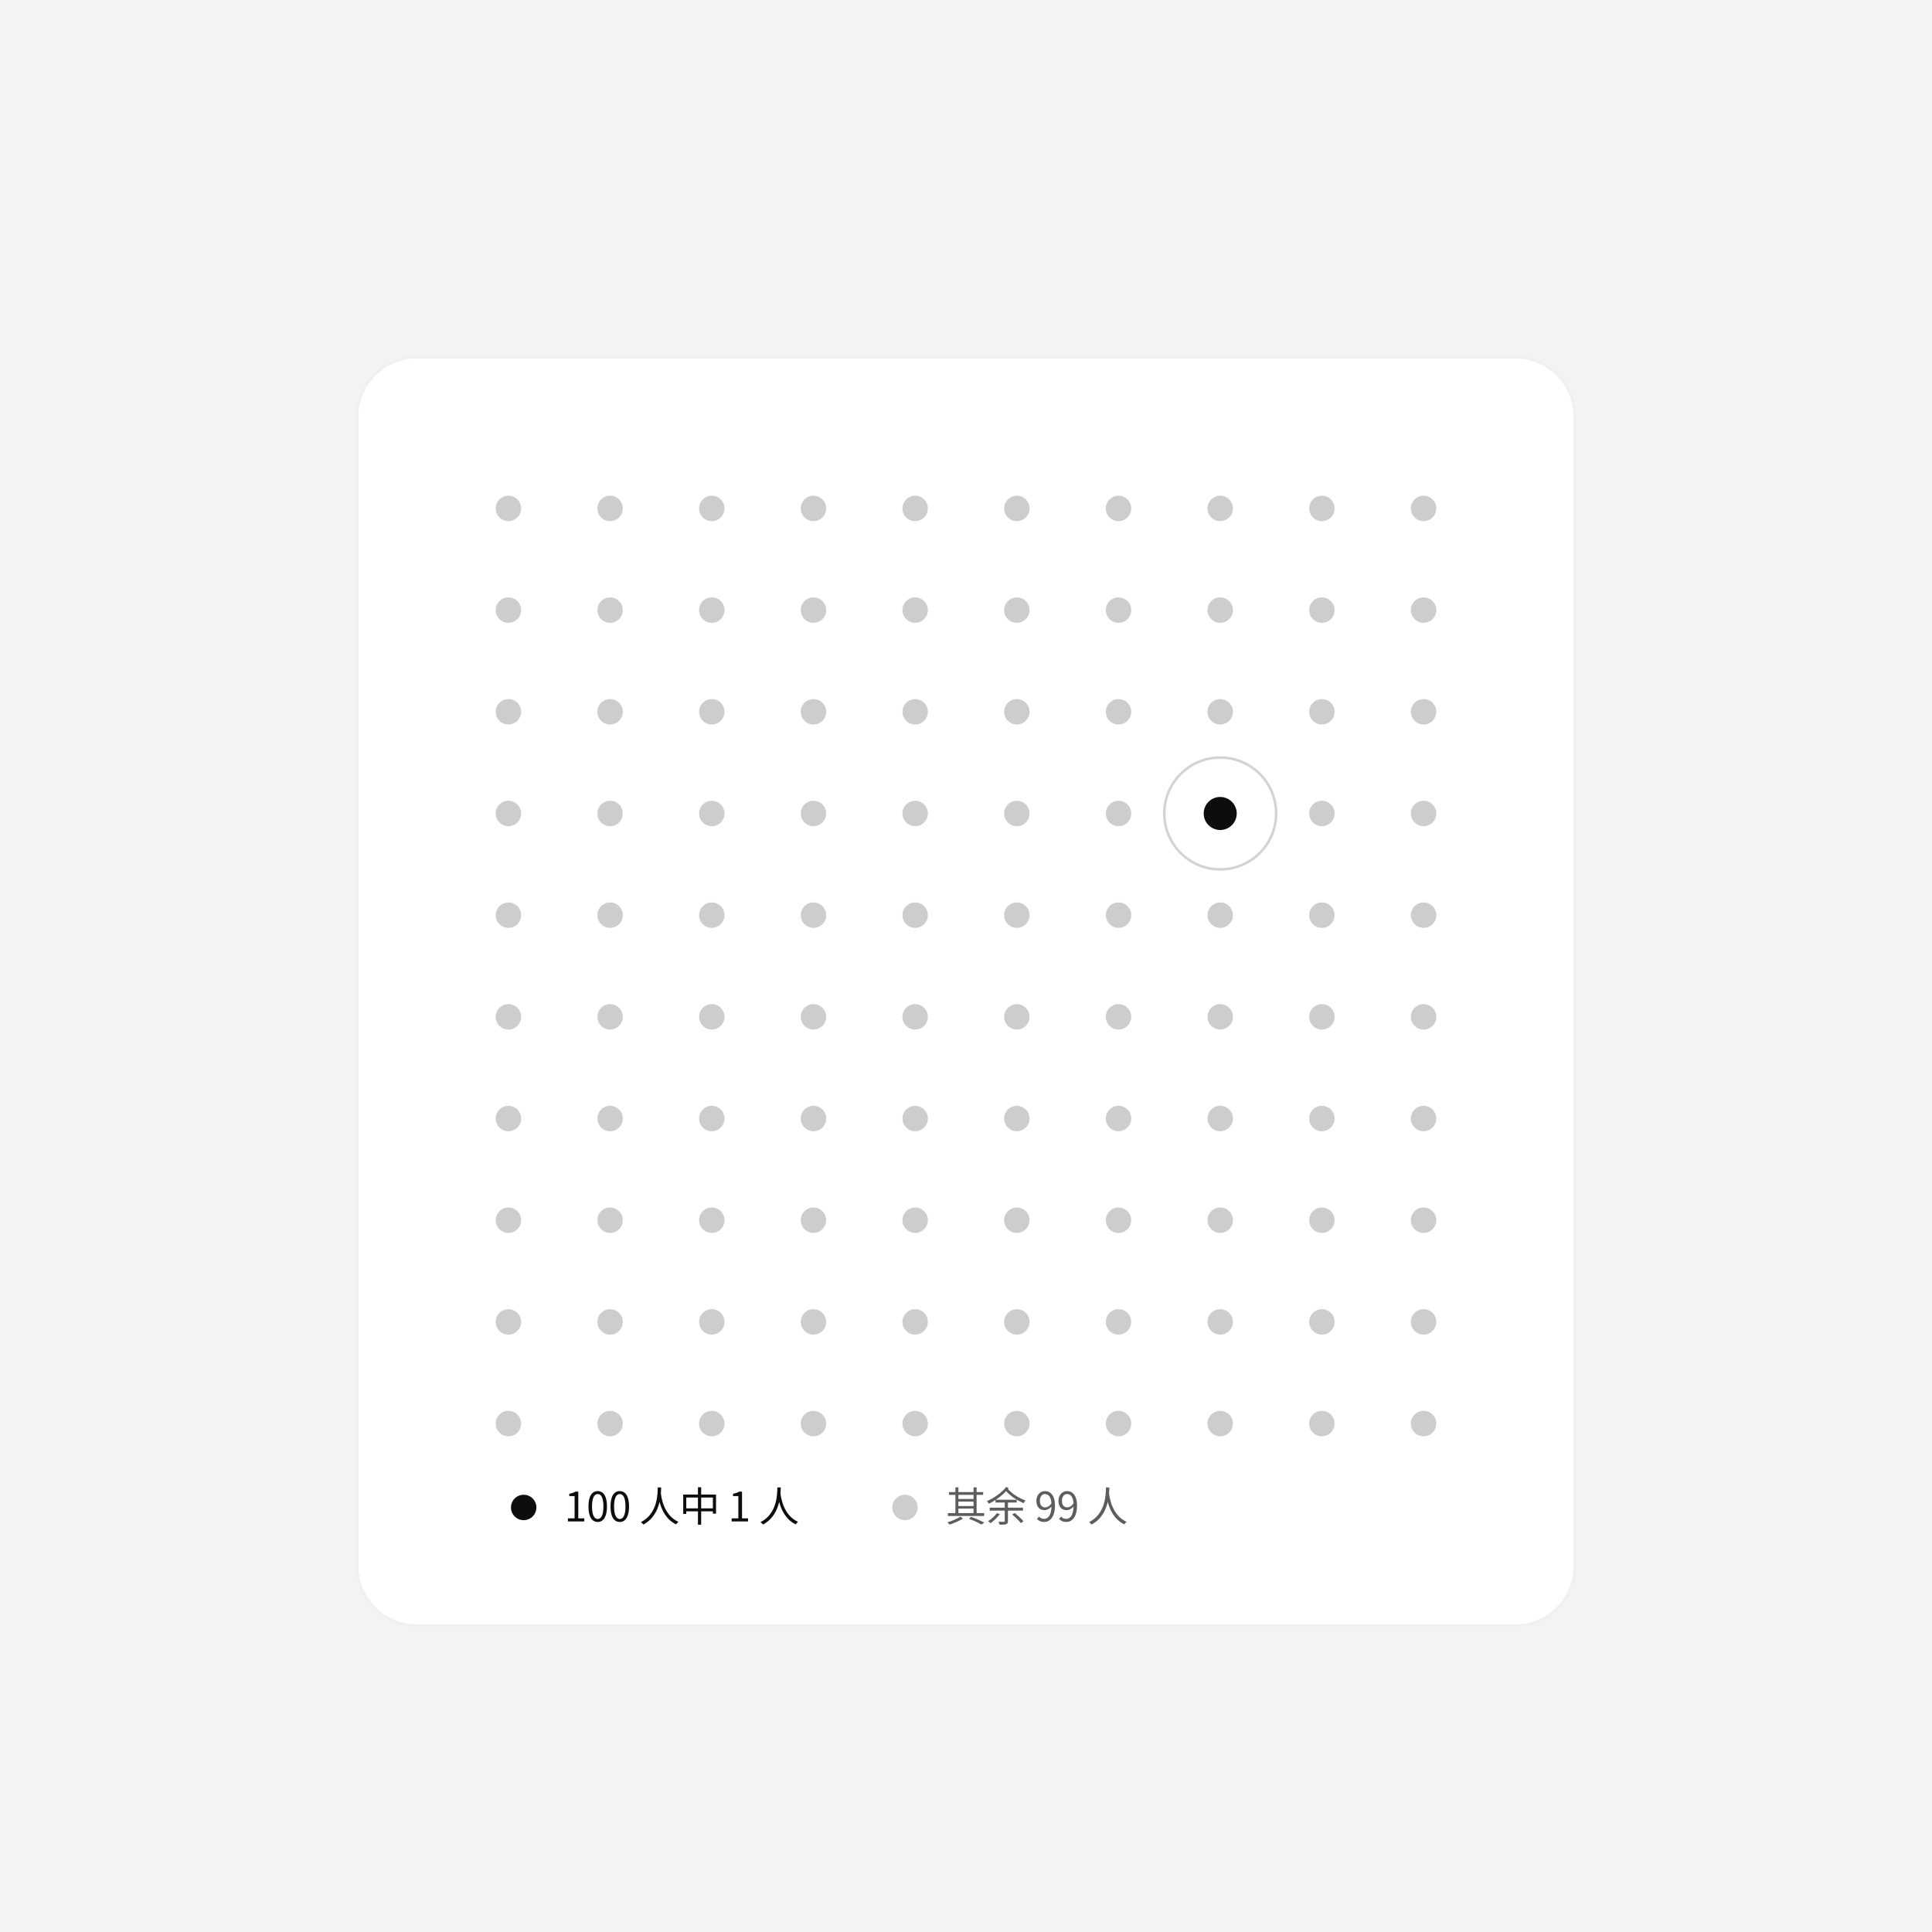
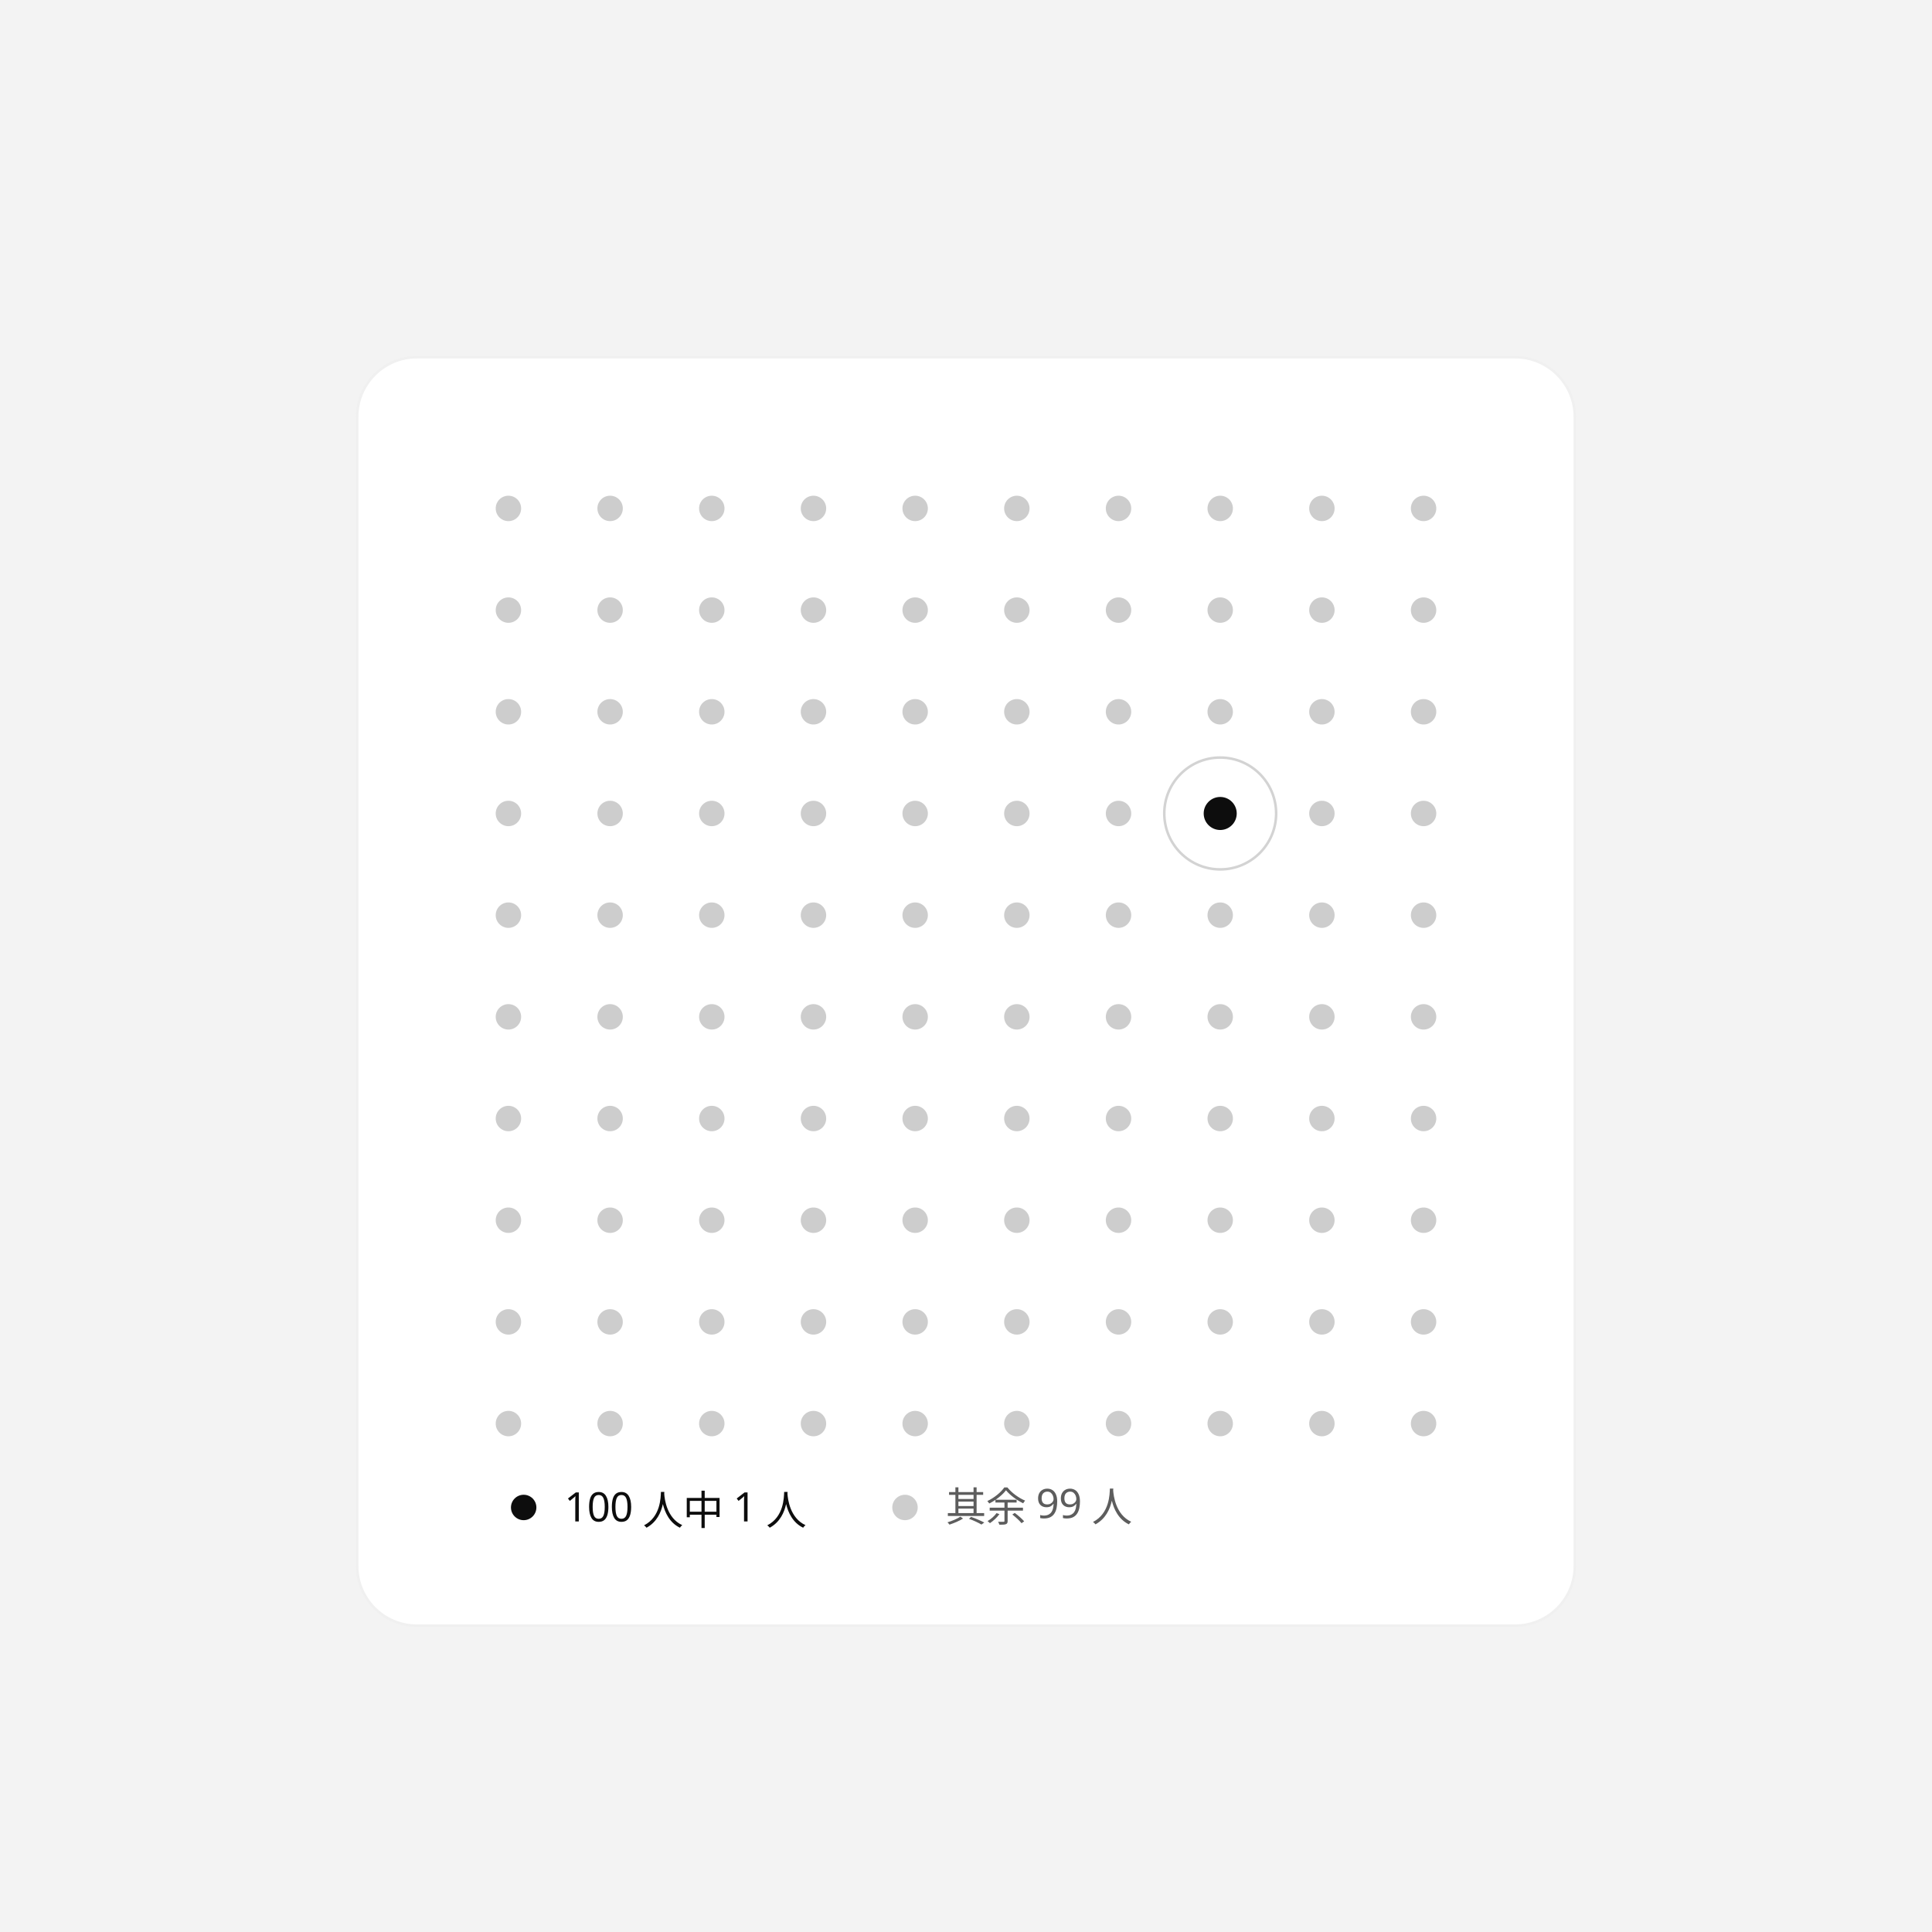
<svg xmlns="http://www.w3.org/2000/svg" width="760" height="760" viewBox="0 0 760 760" fill="none">
  <rect width="760" height="760" fill="#F3F3F3" />
  <rect x="140" y="140" width="480" height="500" rx="24" fill="#FFFFFF" />
  <rect x="140.5" y="140.5" width="479" height="499" rx="23.5" stroke="#000" stroke-opacity=".06" />
  <g fill="#CDCDCD">
    <circle cx="200" cy="200" r="5" />
    <circle cx="240" cy="200" r="5" />
    <circle cx="280" cy="200" r="5" />
    <circle cx="320" cy="200" r="5" />
    <circle cx="360" cy="200" r="5" />
    <circle cx="400" cy="200" r="5" />
    <circle cx="440" cy="200" r="5" />
    <circle cx="480" cy="200" r="5" />
    <circle cx="520" cy="200" r="5" />
    <circle cx="560" cy="200" r="5" />
    <circle cx="200" cy="240" r="5" />
    <circle cx="240" cy="240" r="5" />
    <circle cx="280" cy="240" r="5" />
    <circle cx="320" cy="240" r="5" />
    <circle cx="360" cy="240" r="5" />
    <circle cx="400" cy="240" r="5" />
    <circle cx="440" cy="240" r="5" />
    <circle cx="480" cy="240" r="5" />
    <circle cx="520" cy="240" r="5" />
    <circle cx="560" cy="240" r="5" />
    <circle cx="200" cy="280" r="5" />
    <circle cx="240" cy="280" r="5" />
    <circle cx="280" cy="280" r="5" />
    <circle cx="320" cy="280" r="5" />
    <circle cx="360" cy="280" r="5" />
    <circle cx="400" cy="280" r="5" />
    <circle cx="440" cy="280" r="5" />
    <circle cx="480" cy="280" r="5" />
    <circle cx="520" cy="280" r="5" />
    <circle cx="560" cy="280" r="5" />
    <circle cx="200" cy="320" r="5" />
    <circle cx="240" cy="320" r="5" />
    <circle cx="280" cy="320" r="5" />
    <circle cx="320" cy="320" r="5" />
    <circle cx="360" cy="320" r="5" />
    <circle cx="400" cy="320" r="5" />
    <circle cx="440" cy="320" r="5" />
    <circle cx="520" cy="320" r="5" />
    <circle cx="560" cy="320" r="5" />
    <circle cx="200" cy="360" r="5" />
    <circle cx="240" cy="360" r="5" />
    <circle cx="280" cy="360" r="5" />
    <circle cx="320" cy="360" r="5" />
    <circle cx="360" cy="360" r="5" />
    <circle cx="400" cy="360" r="5" />
    <circle cx="440" cy="360" r="5" />
    <circle cx="480" cy="360" r="5" />
    <circle cx="520" cy="360" r="5" />
    <circle cx="560" cy="360" r="5" />
    <circle cx="200" cy="400" r="5" />
    <circle cx="240" cy="400" r="5" />
    <circle cx="280" cy="400" r="5" />
    <circle cx="320" cy="400" r="5" />
    <circle cx="360" cy="400" r="5" />
    <circle cx="400" cy="400" r="5" />
    <circle cx="440" cy="400" r="5" />
    <circle cx="480" cy="400" r="5" />
    <circle cx="520" cy="400" r="5" />
    <circle cx="560" cy="400" r="5" />
    <circle cx="200" cy="440" r="5" />
    <circle cx="240" cy="440" r="5" />
    <circle cx="280" cy="440" r="5" />
    <circle cx="320" cy="440" r="5" />
    <circle cx="360" cy="440" r="5" />
    <circle cx="400" cy="440" r="5" />
    <circle cx="440" cy="440" r="5" />
    <circle cx="480" cy="440" r="5" />
    <circle cx="520" cy="440" r="5" />
    <circle cx="560" cy="440" r="5" />
    <circle cx="200" cy="480" r="5" />
    <circle cx="240" cy="480" r="5" />
    <circle cx="280" cy="480" r="5" />
    <circle cx="320" cy="480" r="5" />
    <circle cx="360" cy="480" r="5" />
    <circle cx="400" cy="480" r="5" />
    <circle cx="440" cy="480" r="5" />
    <circle cx="480" cy="480" r="5" />
    <circle cx="520" cy="480" r="5" />
    <circle cx="560" cy="480" r="5" />
    <circle cx="200" cy="520" r="5" />
    <circle cx="240" cy="520" r="5" />
    <circle cx="280" cy="520" r="5" />
    <circle cx="320" cy="520" r="5" />
    <circle cx="360" cy="520" r="5" />
    <circle cx="400" cy="520" r="5" />
    <circle cx="440" cy="520" r="5" />
    <circle cx="480" cy="520" r="5" />
    <circle cx="520" cy="520" r="5" />
    <circle cx="560" cy="520" r="5" />
    <circle cx="200" cy="560" r="5" />
    <circle cx="240" cy="560" r="5" />
    <circle cx="280" cy="560" r="5" />
    <circle cx="320" cy="560" r="5" />
    <circle cx="360" cy="560" r="5" />
    <circle cx="400" cy="560" r="5" />
    <circle cx="440" cy="560" r="5" />
    <circle cx="480" cy="560" r="5" />
    <circle cx="520" cy="560" r="5" />
    <circle cx="560" cy="560" r="5" />
  </g>
  <circle cx="480" cy="320" r="22" stroke="#0D0D0D" stroke-opacity=".18" />
  <circle cx="480" cy="320" r="6.5" fill="#0D0D0D" />
  <circle cx="206" cy="593" r="5" fill="#0D0D0D" />
-   <text x="222" y="598.5" fill="#0D0D0D" font-family="'PingFang SC', 'Noto Sans CJK SC', 'Microsoft YaHei', Geist, sans-serif" font-size="16" font-weight="500" letter-spacing="-.2">100 人中 1 人</text>
+   <text x="222" y="598.5" fill="#0D0D0D" font-family="'Geist Sans', 'Noto Sans SC', sans-serif" font-size="16" font-weight="500" letter-spacing="-.2">100 人中 1 人</text>
  <circle cx="356" cy="593" r="5" fill="#CDCDCD" />
-   <text x="372" y="598.5" fill="#5D5D5D" font-family="'PingFang SC', 'Noto Sans CJK SC', 'Microsoft YaHei', Geist, sans-serif" font-size="16" letter-spacing="-.2">其余 99 人</text>
+   <text x="372" y="598.5" fill="#5D5D5D" font-family="'Geist Sans', 'Noto Sans SC', sans-serif" font-size="16" letter-spacing="-.2">其余 99 人</text>
</svg>
